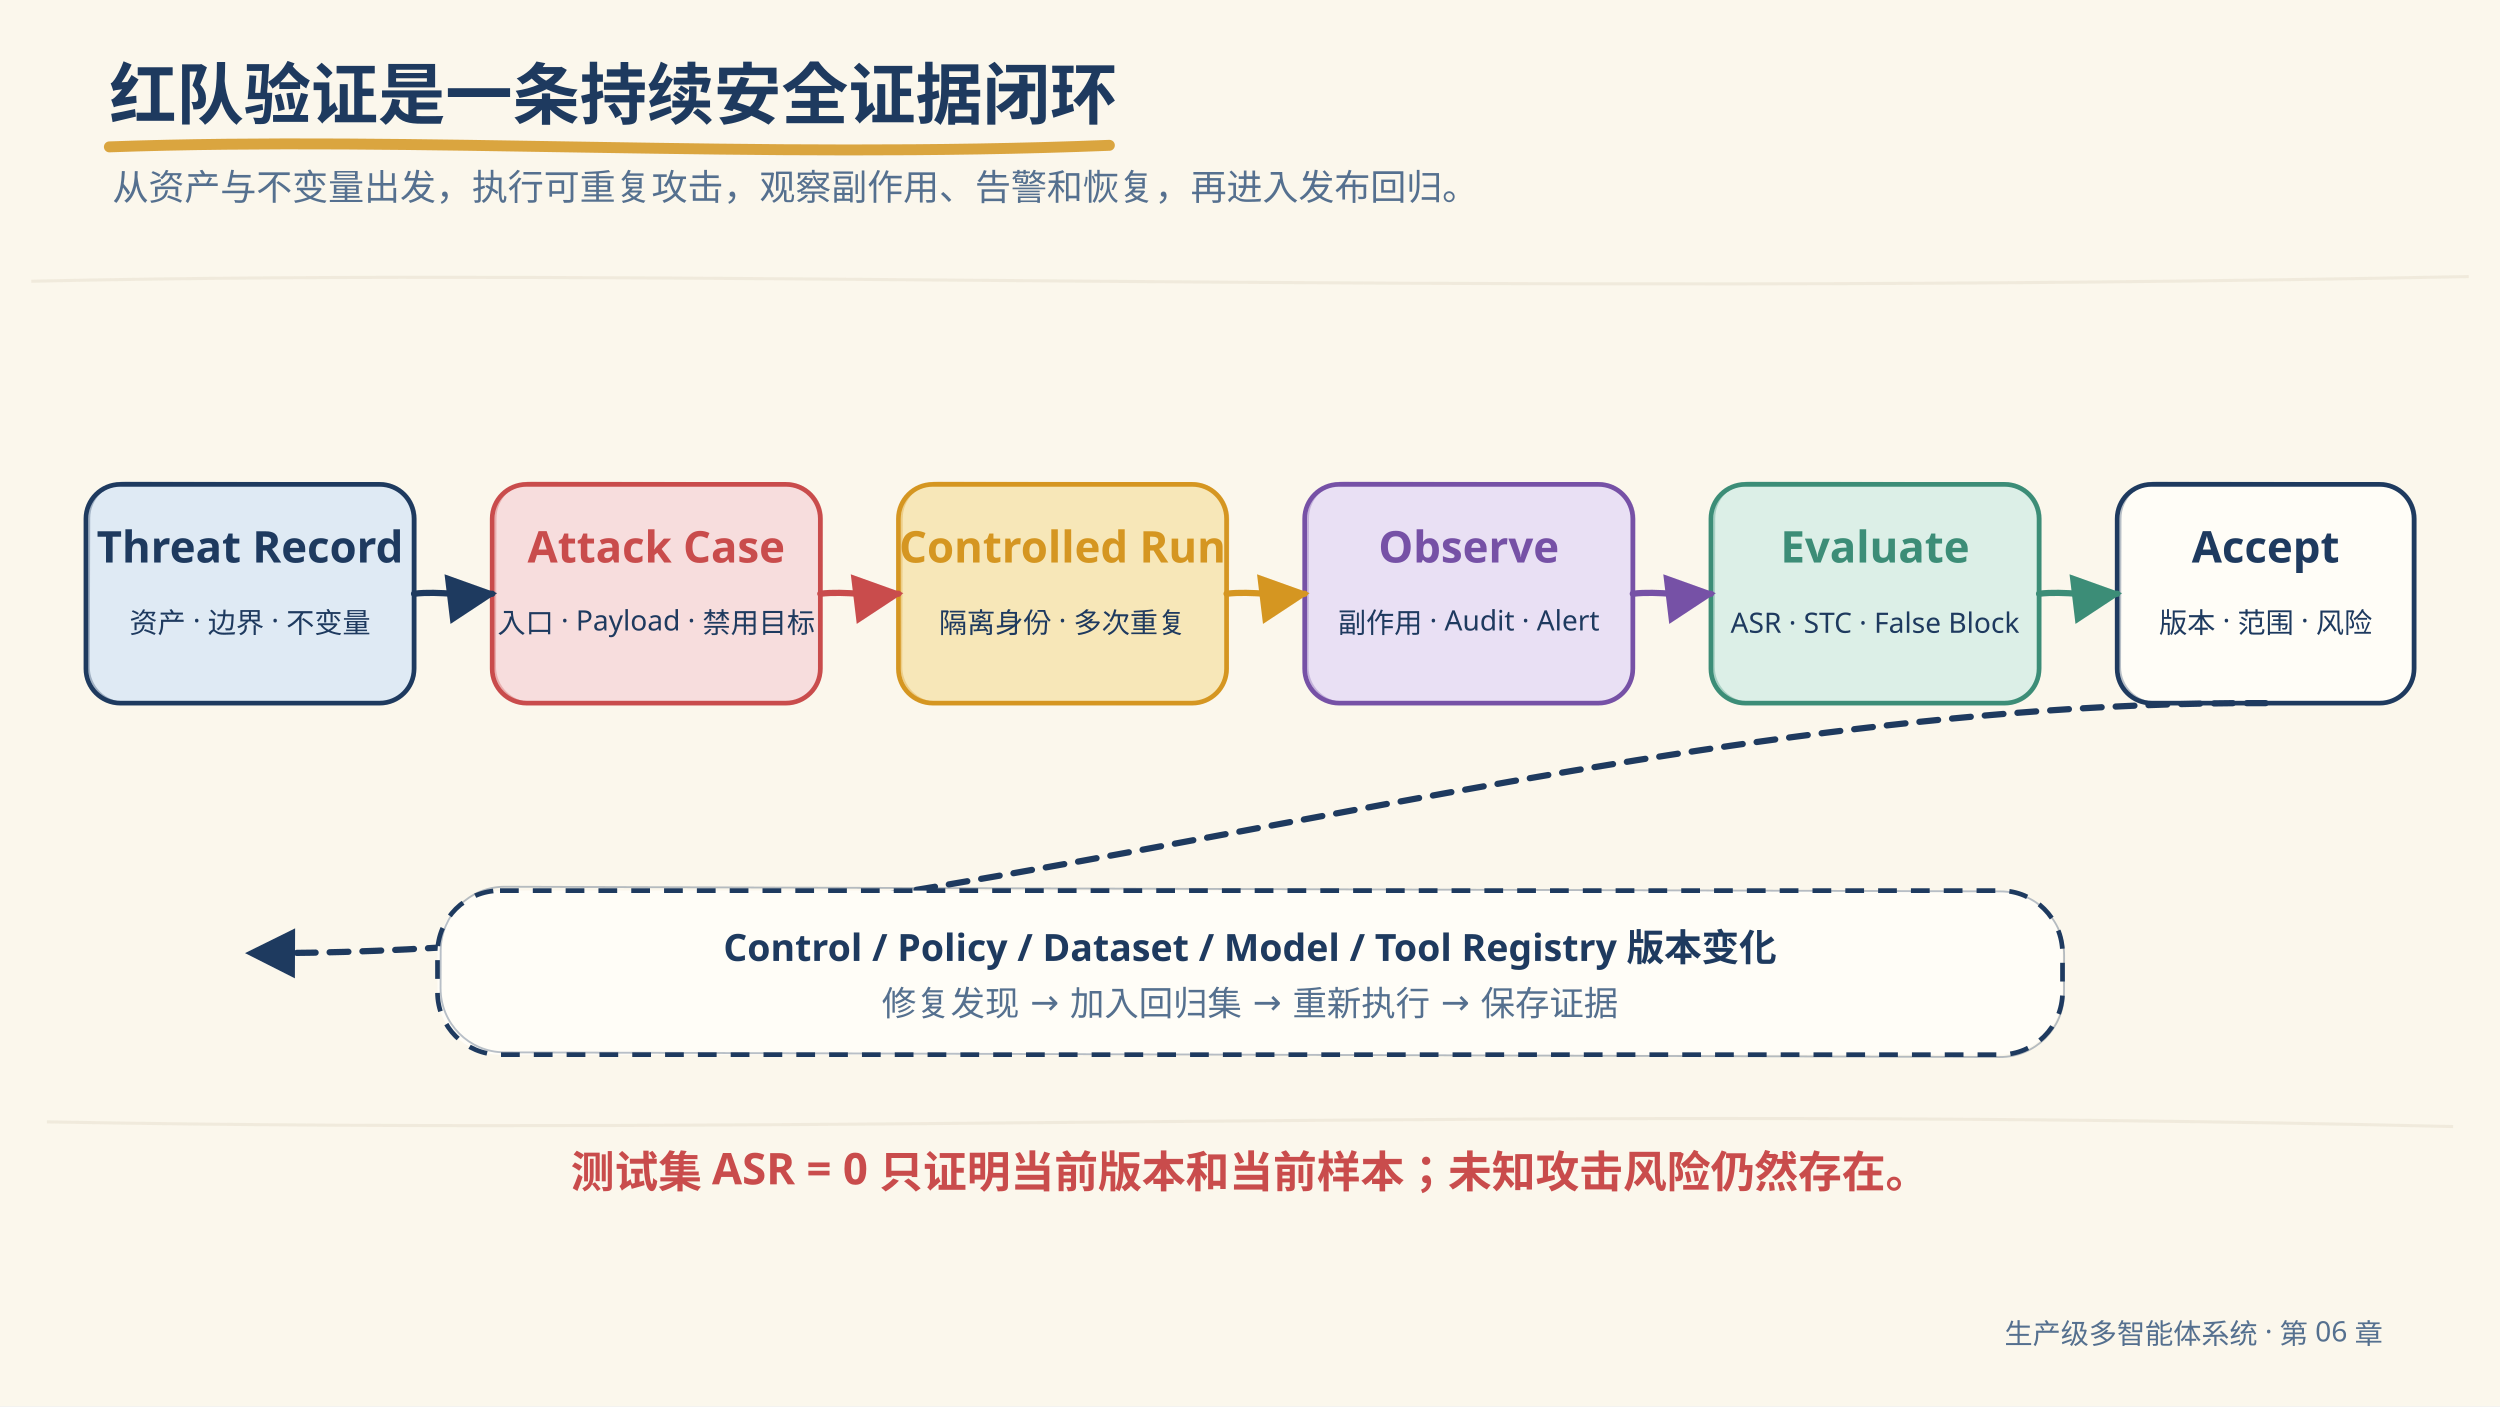
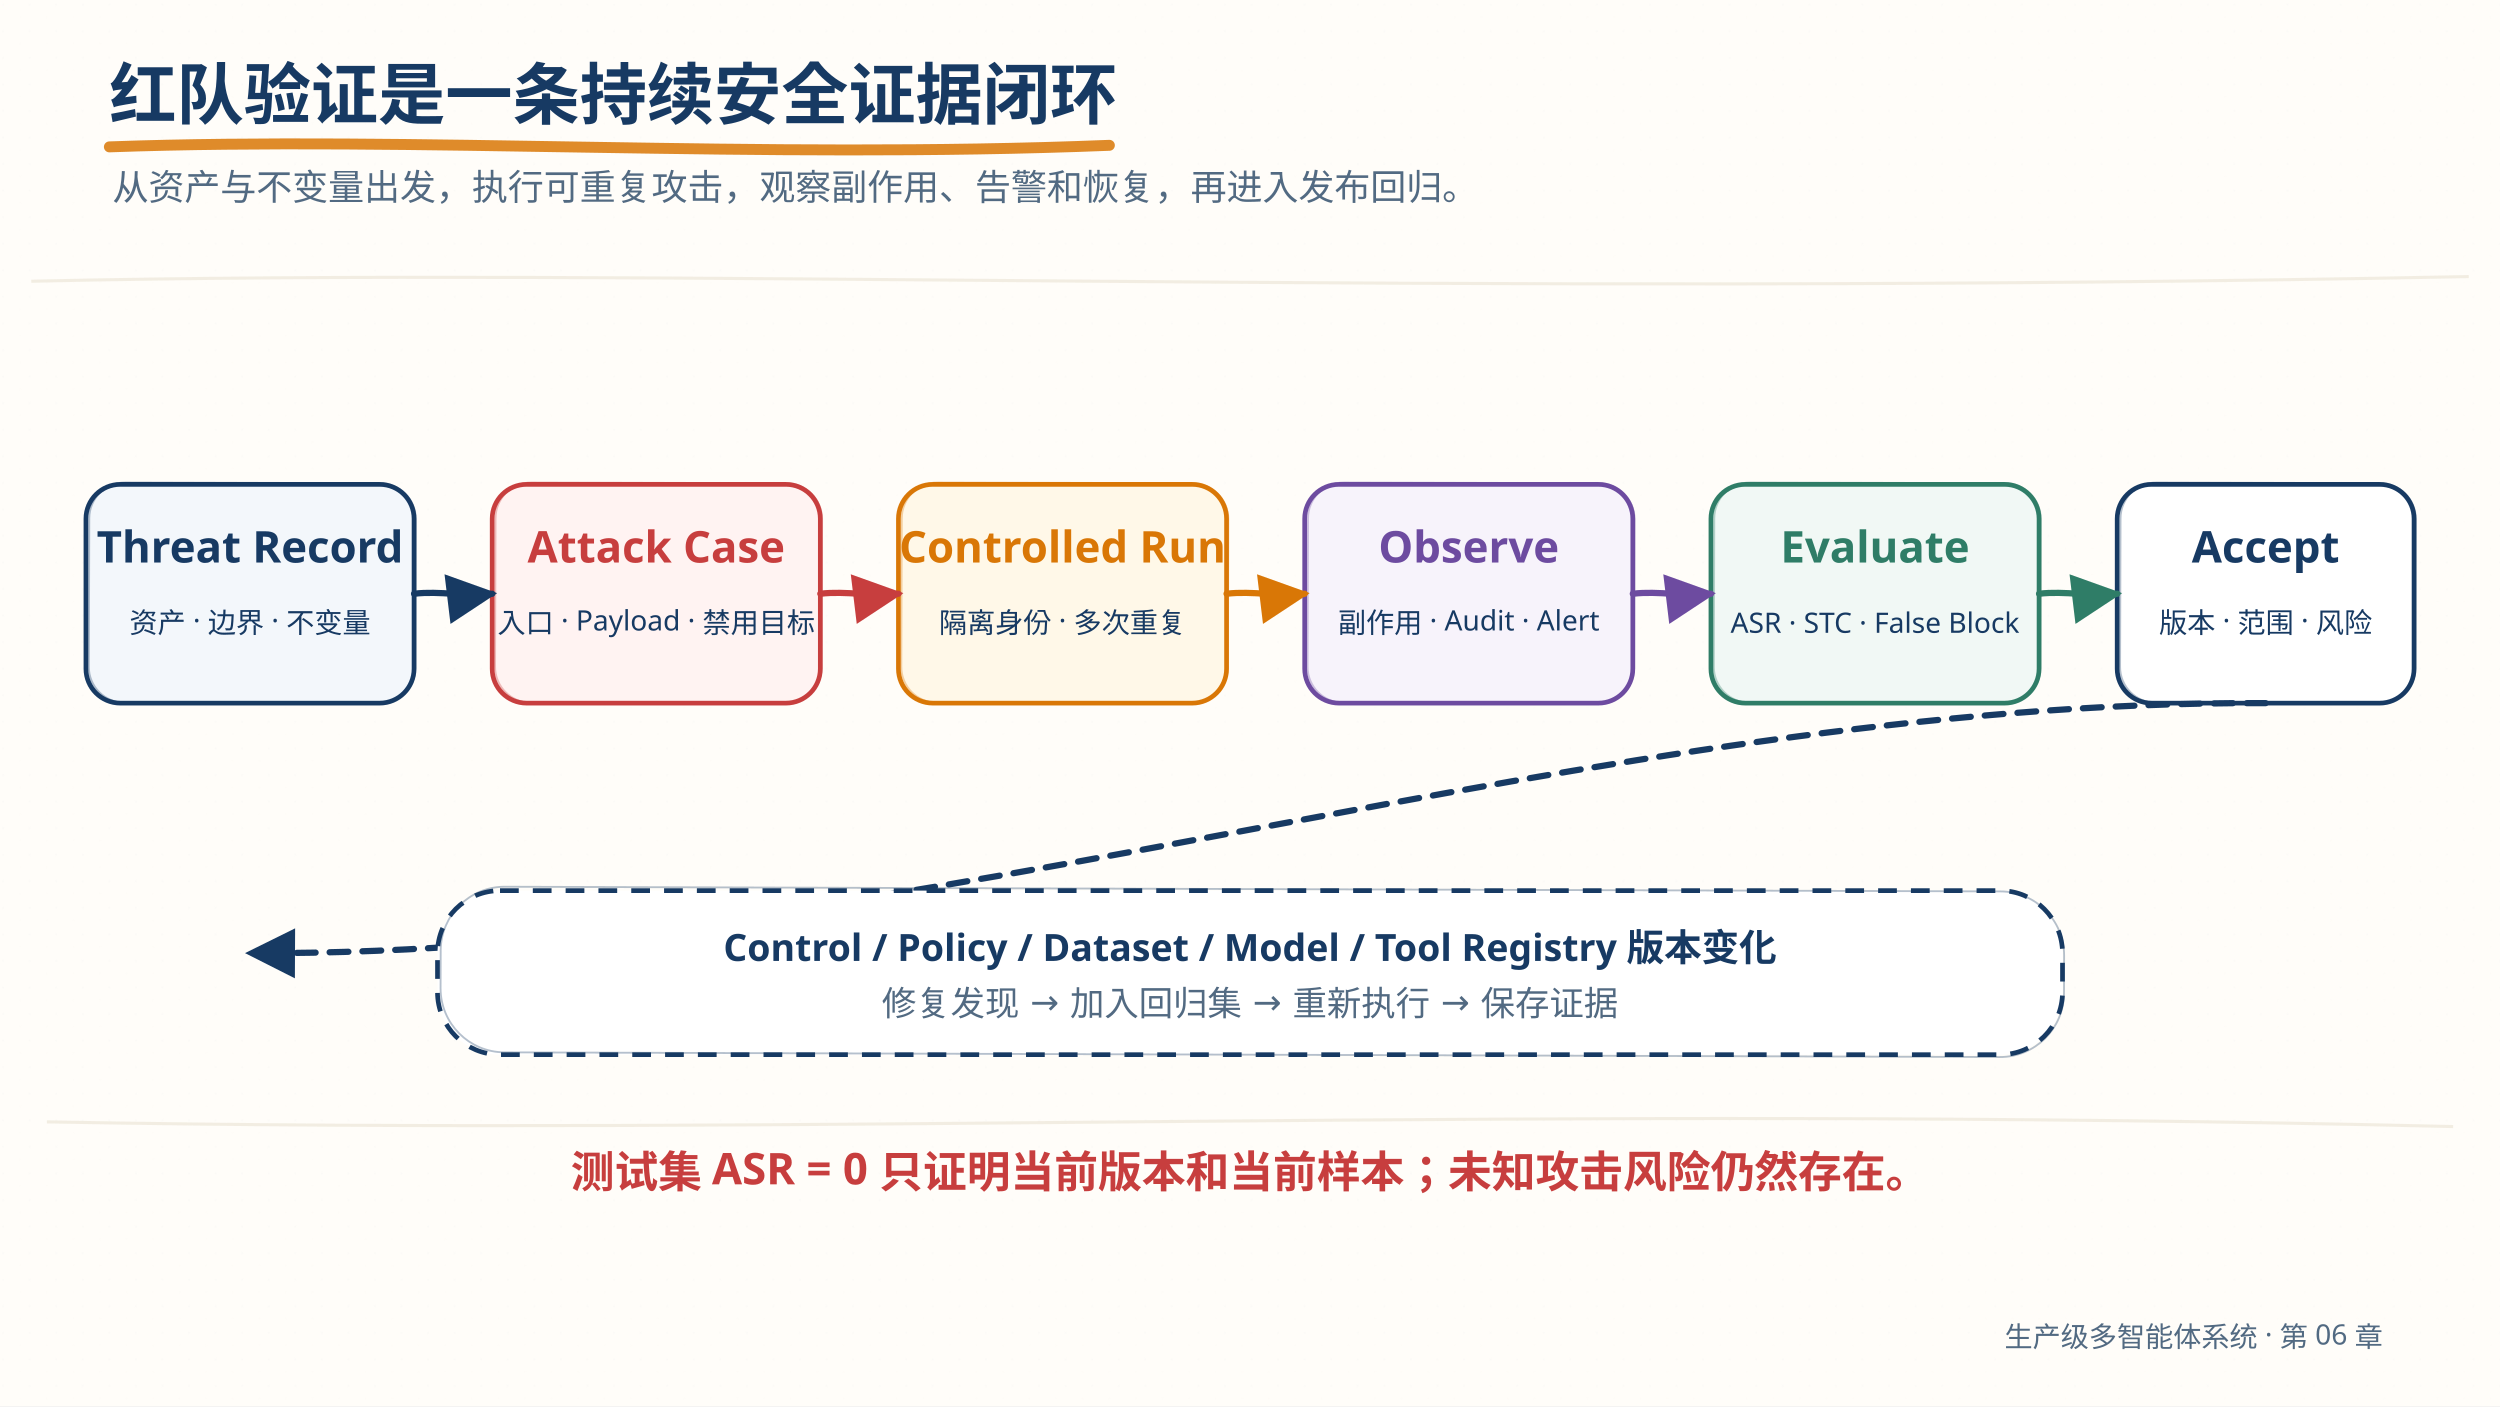
- <svg xmlns="http://www.w3.org/2000/svg" width="1600" height="900" viewBox="0 0 1600 900" role="img">
+ <svg xmlns="http://www.w3.org/2000/svg" width="1600" height="900" viewBox="0 0 1600 900" role="img" focusable="false" data-whiteboard-version="3">
  <defs>
+     <pattern id="whiteboard-paper-dots" width="17" height="17" patternUnits="userSpaceOnUse">
+       <circle cx="2" cy="3" r=".7" fill="#d7dee7" opacity=".34" />
+       <circle cx="13" cy="11" r=".45" fill="#eadfce" opacity=".3" />
+     </pattern>
    <marker id="arrow-1e3a5f" viewBox="0 0 10 10" refX="9" refY="5" markerWidth="8" markerHeight="8" orient="auto-start-reverse">
-       <path d="M 0 0 L 10 5 L 0 10 z" fill="#1e3a5f" />
+       <path d="M 0 0 L 10 5 L 0 10 z" fill="#173a63" />
    </marker>
    <marker id="arrow-d59621" viewBox="0 0 10 10" refX="9" refY="5" markerWidth="8" markerHeight="8" orient="auto-start-reverse">
-       <path d="M 0 0 L 10 5 L 0 10 z" fill="#d59621" />
+       <path d="M 0 0 L 10 5 L 0 10 z" fill="#d97706" />
    </marker>
    <marker id="arrow-3c8d77" viewBox="0 0 10 10" refX="9" refY="5" markerWidth="8" markerHeight="8" orient="auto-start-reverse">
-       <path d="M 0 0 L 10 5 L 0 10 z" fill="#3c8d77" />
+       <path d="M 0 0 L 10 5 L 0 10 z" fill="#2f7d67" />
    </marker>
    <marker id="arrow-c94c4c" viewBox="0 0 10 10" refX="9" refY="5" markerWidth="8" markerHeight="8" orient="auto-start-reverse">
-       <path d="M 0 0 L 10 5 L 0 10 z" fill="#c94c4c" />
+       <path d="M 0 0 L 10 5 L 0 10 z" fill="#c73e3e" />
    </marker>
    <marker id="arrow-7651a6" viewBox="0 0 10 10" refX="9" refY="5" markerWidth="8" markerHeight="8" orient="auto-start-reverse">
-       <path d="M 0 0 L 10 5 L 0 10 z" fill="#7651a6" />
+       <path d="M 0 0 L 10 5 L 0 10 z" fill="#6d4ba0" />
    </marker>
    <marker id="arrow-55708f" viewBox="0 0 10 10" refX="9" refY="5" markerWidth="8" markerHeight="8" orient="auto-start-reverse">
-       <path d="M 0 0 L 10 5 L 0 10 z" fill="#55708f" />
+       <path d="M 0 0 L 10 5 L 0 10 z" fill="#526a82" />
    </marker>
  </defs>
-   <rect width="1600" height="900" fill="#fbf7ec" />
+   <rect width="1600" height="900" fill="#fffdf9" />
+   <g id="whiteboard-surface" aria-hidden="true" opacity=".22">
+     <rect width="1600" height="900" fill="url(#whiteboard-paper-dots)" />
+   </g>
  <path d="M 20 180 C 420 171, 920 190, 1580 177 M 30 718 C 530 727, 980 707, 1570 721" stroke="#e7dfce" stroke-width="2" fill="none" opacity=".52" />
-   <text x="70" y="76" font-family="'Kaiti SC','STKaiti','Noto Sans SC',sans-serif" font-size="43" font-weight="760" fill="#1e3a5f" text-anchor="start">
+   <text x="70" y="76" font-family="'Kaiti SC','STKaiti','Noto Sans SC',sans-serif" font-size="43" font-weight="760" fill="#173a63" text-anchor="start">
    <tspan x="70" dy="0">红队验证是一条持续安全证据闭环</tspan>
  </text>
-   <path d="M 70 94 C 265 87, 485 102, 710 93" fill="none" stroke="#d59621" stroke-width="7" stroke-linecap="round" opacity=".85" />
-   <text x="72" y="128" font-family="'Kaiti SC','STKaiti','Noto Sans SC',sans-serif" font-size="23" font-weight="500" fill="#55708f" text-anchor="start">
+   <path d="M 70 94 C 265 87, 485 102, 710 93" fill="none" stroke="#d97706" stroke-width="7" stroke-linecap="round" opacity=".85" />
+   <text x="72" y="128" font-family="'Kaiti SC','STKaiti','Noto Sans SC',sans-serif" font-size="23" font-weight="500" fill="#526a82" text-anchor="start">
    <tspan x="72" dy="0">从资产与不变量出发，执行可重复攻击，观察副作用、告警和恢复，再进入发布回归。</tspan>
  </text>
-   <rect x="55" y="310" width="210" height="140" rx="22" fill="#dfeaf4" stroke="#1e3a5f" stroke-width="3" />
-   <rect x="57" y="309" width="209" height="141" rx="23" fill="none" stroke="#1e3a5f" stroke-width="1.2" opacity=".32" transform="rotate(.18 160 380)" />
-   <text x="160" y="360" font-family="'Kaiti SC','STKaiti','Noto Sans SC',sans-serif" font-size="28" font-weight="720" fill="#1e3a5f" text-anchor="middle">
+   <rect x="55" y="310" width="210" height="140" rx="22" fill="#f3f7fb" stroke="#173a63" stroke-width="3" />
+   <rect x="57" y="309" width="209" height="141" rx="23" fill="none" stroke="#173a63" stroke-width="1.2" opacity=".32" transform="rotate(.18 160 380)" />
+   <text x="160" y="360" font-family="'Kaiti SC','STKaiti','Noto Sans SC',sans-serif" font-size="28" font-weight="720" fill="#173a63" text-anchor="middle">
    <tspan x="160" dy="0">Threat Record</tspan>
  </text>
-   <text x="160" y="405" font-family="'Kaiti SC','STKaiti','Noto Sans SC',sans-serif" font-size="18" font-weight="500" fill="#1e3a5f" text-anchor="middle">
+   <text x="160" y="405" font-family="'Kaiti SC','STKaiti','Noto Sans SC',sans-serif" font-size="18" font-weight="500" fill="#173a63" text-anchor="middle">
    <tspan x="160" dy="0">资产 · 边界 · 不变量</tspan>
  </text>
-   <rect x="315" y="310" width="210" height="140" rx="22" fill="#f7dddd" stroke="#c94c4c" stroke-width="3" />
-   <rect x="317" y="309" width="209" height="141" rx="23" fill="none" stroke="#c94c4c" stroke-width="1.2" opacity=".32" transform="rotate(.18 420 380)" />
-   <text x="420" y="360" font-family="'Kaiti SC','STKaiti','Noto Sans SC',sans-serif" font-size="28" font-weight="720" fill="#c94c4c" text-anchor="middle">
+   <rect x="315" y="310" width="210" height="140" rx="22" fill="#fff3f2" stroke="#c73e3e" stroke-width="3" />
+   <rect x="317" y="309" width="209" height="141" rx="23" fill="none" stroke="#c73e3e" stroke-width="1.2" opacity=".32" transform="rotate(.18 420 380)" />
+   <text x="420" y="360" font-family="'Kaiti SC','STKaiti','Noto Sans SC',sans-serif" font-size="28" font-weight="720" fill="#c73e3e" text-anchor="middle">
    <tspan x="420" dy="0">Attack Case</tspan>
  </text>
-   <text x="420" y="405" font-family="'Kaiti SC','STKaiti','Noto Sans SC',sans-serif" font-size="18" font-weight="500" fill="#1e3a5f" text-anchor="middle">
+   <text x="420" y="405" font-family="'Kaiti SC','STKaiti','Noto Sans SC',sans-serif" font-size="18" font-weight="500" fill="#173a63" text-anchor="middle">
    <tspan x="420" dy="0">入口 · Payload · 禁用目标</tspan>
  </text>
-   <rect x="575" y="310" width="210" height="140" rx="22" fill="#f7e7b8" stroke="#d59621" stroke-width="3" />
-   <rect x="577" y="309" width="209" height="141" rx="23" fill="none" stroke="#d59621" stroke-width="1.2" opacity=".32" transform="rotate(.18 680 380)" />
-   <text x="680" y="360" font-family="'Kaiti SC','STKaiti','Noto Sans SC',sans-serif" font-size="28" font-weight="720" fill="#d59621" text-anchor="middle">
+   <rect x="575" y="310" width="210" height="140" rx="22" fill="#fff8e8" stroke="#d97706" stroke-width="3" />
+   <rect x="577" y="309" width="209" height="141" rx="23" fill="none" stroke="#d97706" stroke-width="1.2" opacity=".32" transform="rotate(.18 680 380)" />
+   <text x="680" y="360" font-family="'Kaiti SC','STKaiti','Noto Sans SC',sans-serif" font-size="28" font-weight="720" fill="#d97706" text-anchor="middle">
    <tspan x="680" dy="0">Controlled Run</tspan>
  </text>
-   <text x="680" y="405" font-family="'Kaiti SC','STKaiti','Noto Sans SC',sans-serif" font-size="18" font-weight="500" fill="#1e3a5f" text-anchor="middle">
+   <text x="680" y="405" font-family="'Kaiti SC','STKaiti','Noto Sans SC',sans-serif" font-size="18" font-weight="500" fill="#173a63" text-anchor="middle">
    <tspan x="680" dy="0">隔离身份 · 多次重复</tspan>
  </text>
-   <rect x="835" y="310" width="210" height="140" rx="22" fill="#e9e0f4" stroke="#7651a6" stroke-width="3" />
-   <rect x="837" y="309" width="209" height="141" rx="23" fill="none" stroke="#7651a6" stroke-width="1.2" opacity=".32" transform="rotate(.18 940 380)" />
-   <text x="940" y="360" font-family="'Kaiti SC','STKaiti','Noto Sans SC',sans-serif" font-size="28" font-weight="720" fill="#7651a6" text-anchor="middle">
+   <rect x="835" y="310" width="210" height="140" rx="22" fill="#f7f3fb" stroke="#6d4ba0" stroke-width="3" />
+   <rect x="837" y="309" width="209" height="141" rx="23" fill="none" stroke="#6d4ba0" stroke-width="1.2" opacity=".32" transform="rotate(.18 940 380)" />
+   <text x="940" y="360" font-family="'Kaiti SC','STKaiti','Noto Sans SC',sans-serif" font-size="28" font-weight="720" fill="#6d4ba0" text-anchor="middle">
    <tspan x="940" dy="0">Observe</tspan>
  </text>
-   <text x="940" y="405" font-family="'Kaiti SC','STKaiti','Noto Sans SC',sans-serif" font-size="18" font-weight="500" fill="#1e3a5f" text-anchor="middle">
+   <text x="940" y="405" font-family="'Kaiti SC','STKaiti','Noto Sans SC',sans-serif" font-size="18" font-weight="500" fill="#173a63" text-anchor="middle">
    <tspan x="940" dy="0">副作用 · Audit · Alert</tspan>
  </text>
-   <rect x="1095" y="310" width="210" height="140" rx="22" fill="#dcefe7" stroke="#3c8d77" stroke-width="3" />
-   <rect x="1097" y="309" width="209" height="141" rx="23" fill="none" stroke="#3c8d77" stroke-width="1.2" opacity=".32" transform="rotate(.18 1200 380)" />
-   <text x="1200" y="360" font-family="'Kaiti SC','STKaiti','Noto Sans SC',sans-serif" font-size="28" font-weight="720" fill="#3c8d77" text-anchor="middle">
+   <rect x="1095" y="310" width="210" height="140" rx="22" fill="#f1f8f5" stroke="#2f7d67" stroke-width="3" />
+   <rect x="1097" y="309" width="209" height="141" rx="23" fill="none" stroke="#2f7d67" stroke-width="1.2" opacity=".32" transform="rotate(.18 1200 380)" />
+   <text x="1200" y="360" font-family="'Kaiti SC','STKaiti','Noto Sans SC',sans-serif" font-size="28" font-weight="720" fill="#2f7d67" text-anchor="middle">
    <tspan x="1200" dy="0">Evaluate</tspan>
  </text>
-   <text x="1200" y="405" font-family="'Kaiti SC','STKaiti','Noto Sans SC',sans-serif" font-size="18" font-weight="500" fill="#1e3a5f" text-anchor="middle">
+   <text x="1200" y="405" font-family="'Kaiti SC','STKaiti','Noto Sans SC',sans-serif" font-size="18" font-weight="500" fill="#173a63" text-anchor="middle">
    <tspan x="1200" dy="0">ASR · STC · False Block</tspan>
  </text>
-   <rect x="1355" y="310" width="190" height="140" rx="22" fill="#fffdf7" stroke="#1e3a5f" stroke-width="3" />
-   <rect x="1357" y="309" width="189" height="141" rx="23" fill="none" stroke="#1e3a5f" stroke-width="1.2" opacity=".32" transform="rotate(.18 1450 380)" />
-   <text x="1450" y="360" font-family="'Kaiti SC','STKaiti','Noto Sans SC',sans-serif" font-size="28" font-weight="720" fill="#1e3a5f" text-anchor="middle">
+   <rect x="1355" y="310" width="190" height="140" rx="22" fill="#ffffff" stroke="#173a63" stroke-width="3" />
+   <rect x="1357" y="309" width="189" height="141" rx="23" fill="none" stroke="#173a63" stroke-width="1.2" opacity=".32" transform="rotate(.18 1450 380)" />
+   <text x="1450" y="360" font-family="'Kaiti SC','STKaiti','Noto Sans SC',sans-serif" font-size="28" font-weight="720" fill="#173a63" text-anchor="middle">
    <tspan x="1450" dy="0">Accept</tspan>
  </text>
-   <text x="1450" y="405" font-family="'Kaiti SC','STKaiti','Noto Sans SC',sans-serif" font-size="18" font-weight="500" fill="#1e3a5f" text-anchor="middle">
+   <text x="1450" y="405" font-family="'Kaiti SC','STKaiti','Noto Sans SC',sans-serif" font-size="18" font-weight="500" fill="#173a63" text-anchor="middle">
    <tspan x="1450" dy="0">版本 · 范围 · 风险</tspan>
  </text>
-   <path d="M 265 380 C 281.667 378, 298.333 382, 315 380" fill="none" stroke="#1e3a5f" stroke-width="4" stroke-linecap="round" marker-end="url(#arrow-1e3a5f)" />
-   <path d="M 525 380 C 541.667 378, 558.333 382, 575 380" fill="none" stroke="#c94c4c" stroke-width="4" stroke-linecap="round" marker-end="url(#arrow-c94c4c)" />
-   <path d="M 785 380 C 801.667 378, 818.333 382, 835 380" fill="none" stroke="#d59621" stroke-width="4" stroke-linecap="round" marker-end="url(#arrow-d59621)" />
-   <path d="M 1045 380 C 1061.667 378, 1078.333 382, 1095 380" fill="none" stroke="#7651a6" stroke-width="4" stroke-linecap="round" marker-end="url(#arrow-7651a6)" />
-   <path d="M 1305 380 C 1321.667 378, 1338.333 382, 1355 380" fill="none" stroke="#3c8d77" stroke-width="4" stroke-linecap="round" marker-end="url(#arrow-3c8d77)" />
-   <path d="M 1450 450 C 1020 448, 590 612, 160 610" fill="none" stroke="#1e3a5f" stroke-width="4" stroke-linecap="round" stroke-dasharray="12 9" marker-end="url(#arrow-1e3a5f)" />
-   <rect x="280" y="570" width="1040" height="105" rx="40" fill="#fffdf7" stroke="#1e3a5f" stroke-width="3" stroke-dasharray="12 9" />
-   <rect x="282" y="569" width="1039" height="106" rx="41" fill="none" stroke="#1e3a5f" stroke-width="1.2" opacity=".32" transform="rotate(.18 800 622.5)" />
-   <text x="800" y="615" font-family="'Kaiti SC','STKaiti','Noto Sans SC',sans-serif" font-size="24" font-weight="700" fill="#1e3a5f" text-anchor="middle">
+   <path d="M 265 380 C 281.667 378, 298.333 382, 315 380" fill="none" stroke="#173a63" stroke-width="4" stroke-linecap="round" marker-end="url(#arrow-1e3a5f)" />
+   <path d="M 525 380 C 541.667 378, 558.333 382, 575 380" fill="none" stroke="#c73e3e" stroke-width="4" stroke-linecap="round" marker-end="url(#arrow-c94c4c)" />
+   <path d="M 785 380 C 801.667 378, 818.333 382, 835 380" fill="none" stroke="#d97706" stroke-width="4" stroke-linecap="round" marker-end="url(#arrow-d59621)" />
+   <path d="M 1045 380 C 1061.667 378, 1078.333 382, 1095 380" fill="none" stroke="#6d4ba0" stroke-width="4" stroke-linecap="round" marker-end="url(#arrow-7651a6)" />
+   <path d="M 1305 380 C 1321.667 378, 1338.333 382, 1355 380" fill="none" stroke="#2f7d67" stroke-width="4" stroke-linecap="round" marker-end="url(#arrow-3c8d77)" />
+   <path d="M 1450 450 C 1020 448, 590 612, 160 610" fill="none" stroke="#173a63" stroke-width="4" stroke-linecap="round" stroke-dasharray="12 9" marker-end="url(#arrow-1e3a5f)" />
+   <rect x="280" y="570" width="1040" height="105" rx="40" fill="#ffffff" stroke="#173a63" stroke-width="3" stroke-dasharray="12 9" />
+   <rect x="282" y="569" width="1039" height="106" rx="41" fill="none" stroke="#173a63" stroke-width="1.2" opacity=".32" transform="rotate(.18 800 622.5)" />
+   <text x="800" y="615" font-family="'Kaiti SC','STKaiti','Noto Sans SC',sans-serif" font-size="24" font-weight="700" fill="#173a63" text-anchor="middle">
    <tspan x="800" dy="0">Control / Policy / Dataset / Model / Tool Registry 版本变化</tspan>
  </text>
-   <text x="800" y="650" font-family="'Kaiti SC','STKaiti','Noto Sans SC',sans-serif" font-size="22" font-weight="500" fill="#55708f" text-anchor="middle">
+   <text x="800" y="650" font-family="'Kaiti SC','STKaiti','Noto Sans SC',sans-serif" font-size="22" font-weight="500" fill="#526a82" text-anchor="middle">
    <tspan x="800" dy="0">修复发现 → 加入回归集 → 重新执行 → 保存证据</tspan>
  </text>
-   <text x="800" y="760" font-family="'Kaiti SC','STKaiti','Noto Sans SC',sans-serif" font-size="28" font-weight="700" fill="#c94c4c" text-anchor="middle">
+   <text x="800" y="760" font-family="'Kaiti SC','STKaiti','Noto Sans SC',sans-serif" font-size="28" font-weight="700" fill="#c73e3e" text-anchor="middle">
    <tspan x="800" dy="0">测试集 ASR = 0 只证明当前版本和当前样本；未知攻击风险仍然存在。</tspan>
  </text>
-   <text x="1525" y="860" font-family="'Kaiti SC','STKaiti',sans-serif" font-size="18" fill="#55708f" text-anchor="end">生产级多智能体系统 · 第 06 章</text>
+   <text id="whiteboard-footer" x="1525" y="862" font-family="'Kaiti SC','STKaiti','Noto Sans SC',sans-serif" font-size="18" fill="#526a82" text-anchor="end">生产级多智能体系统 · 第 06 章</text>
</svg>
